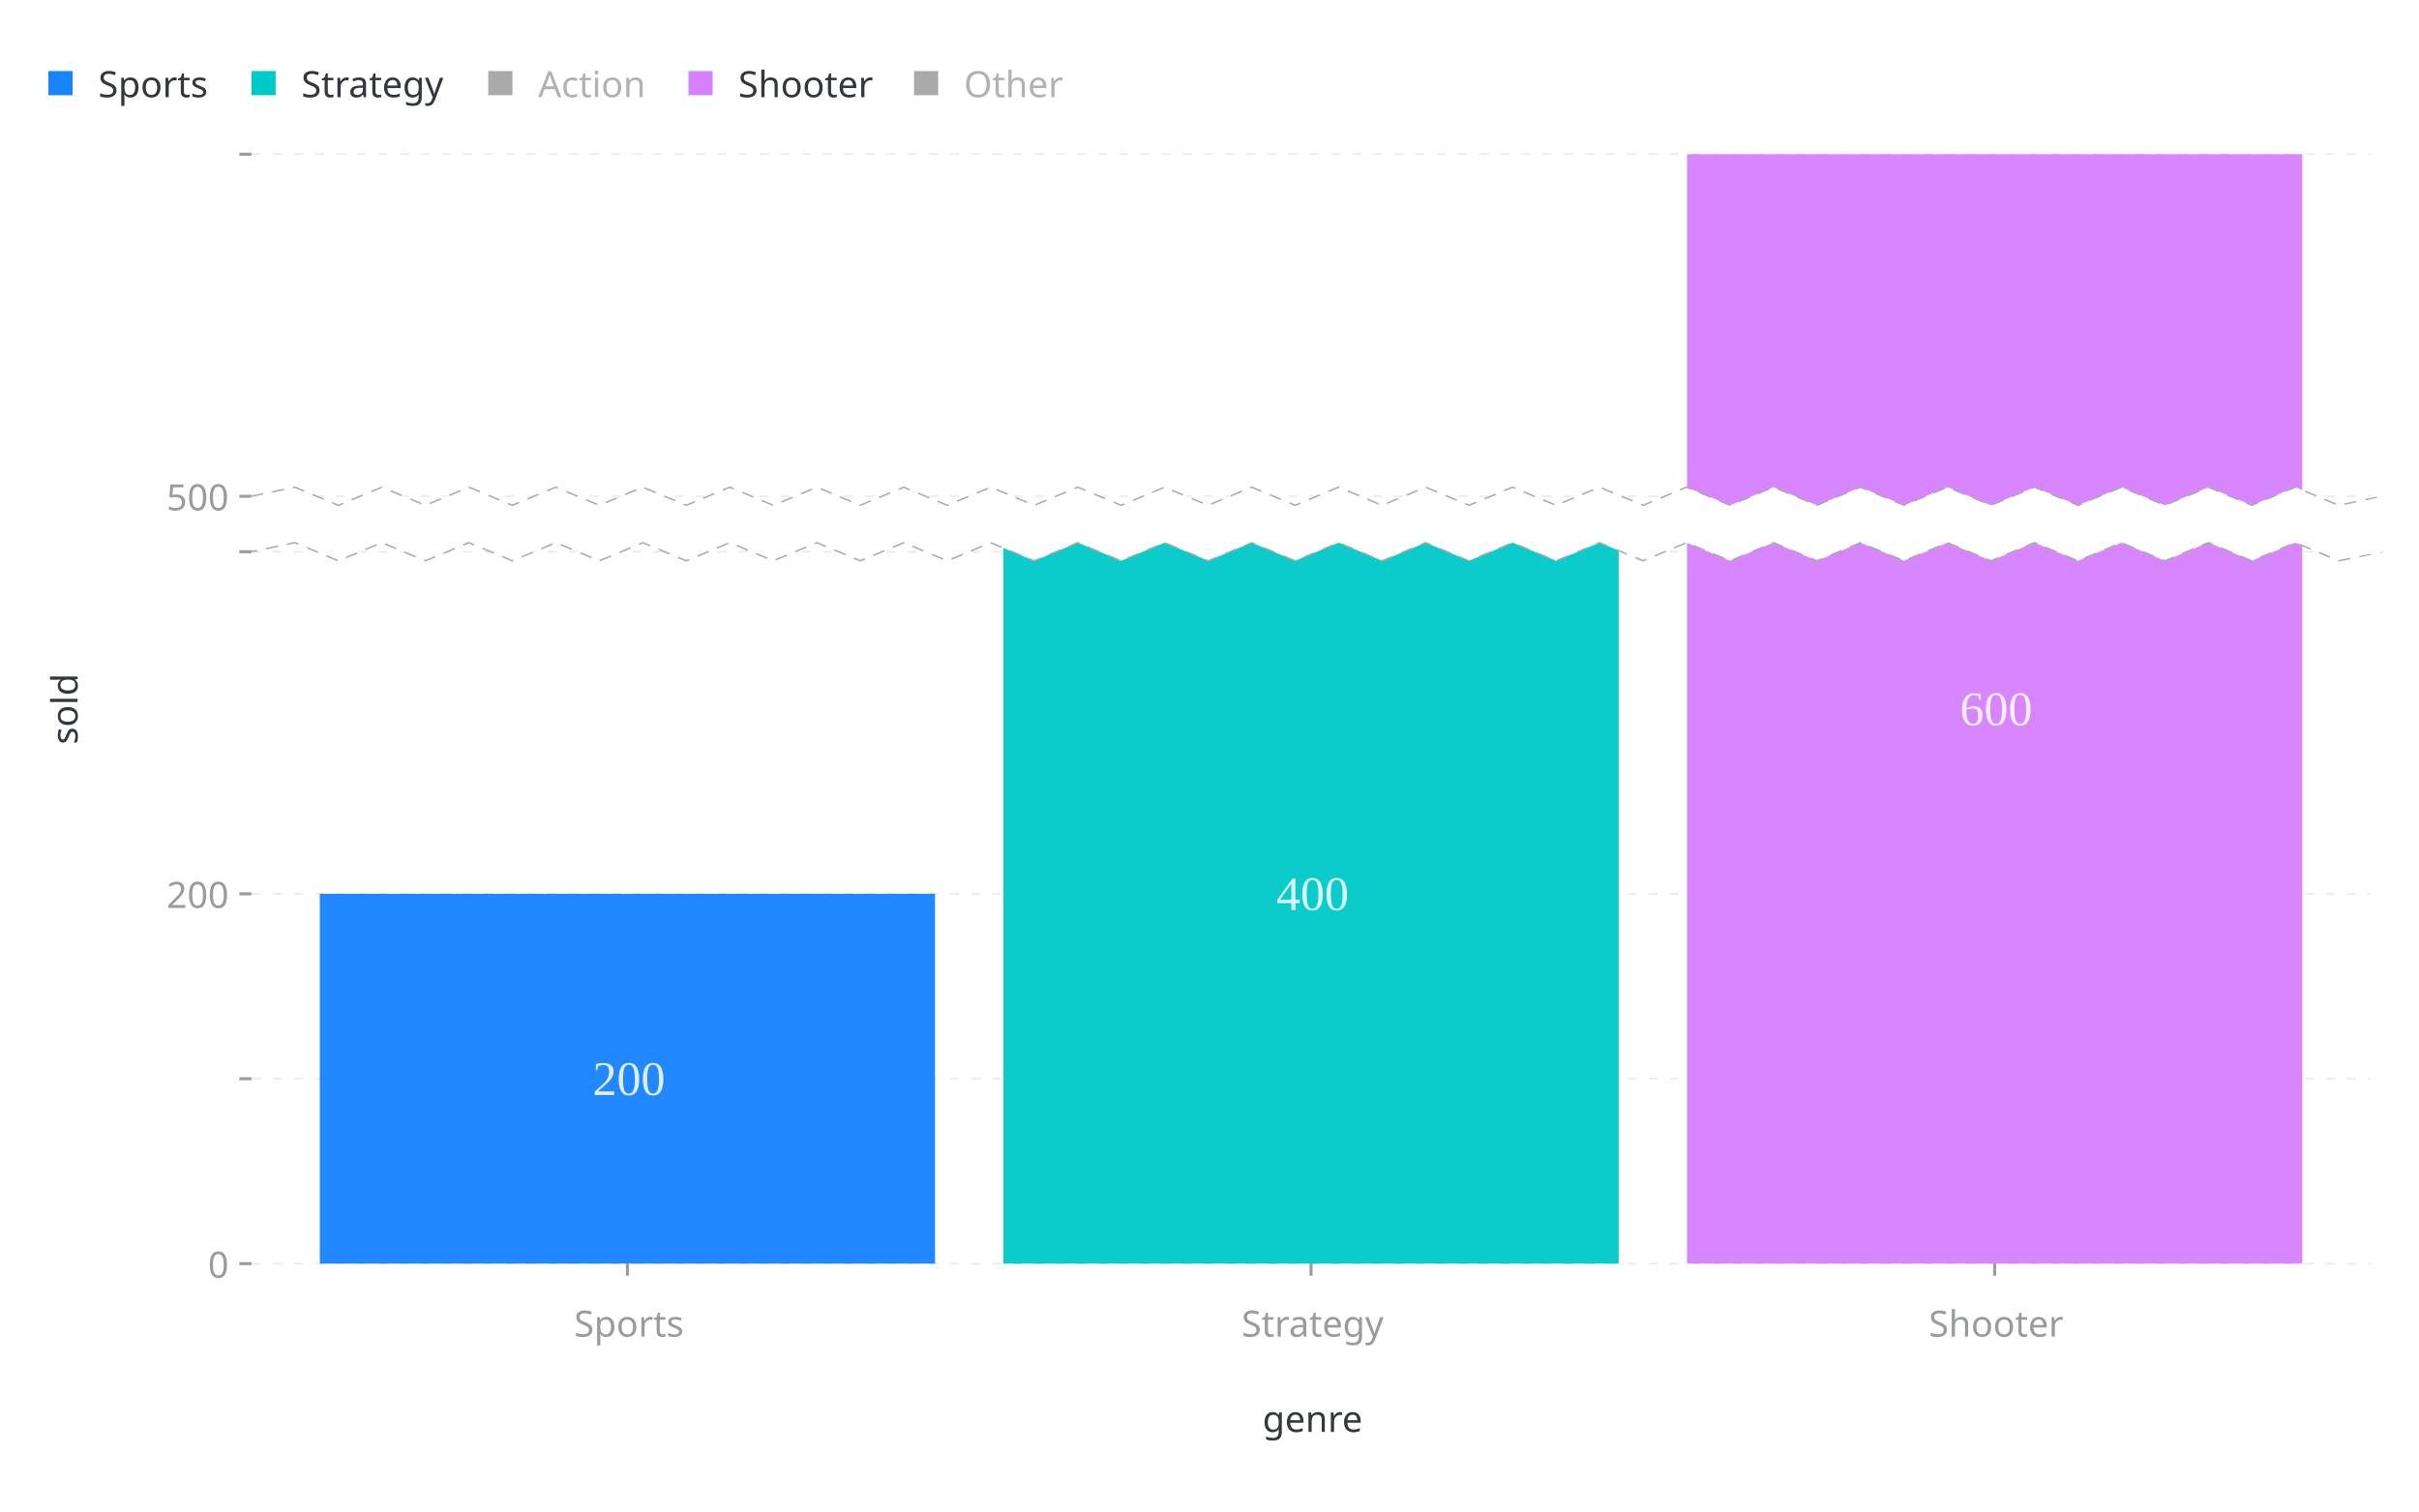
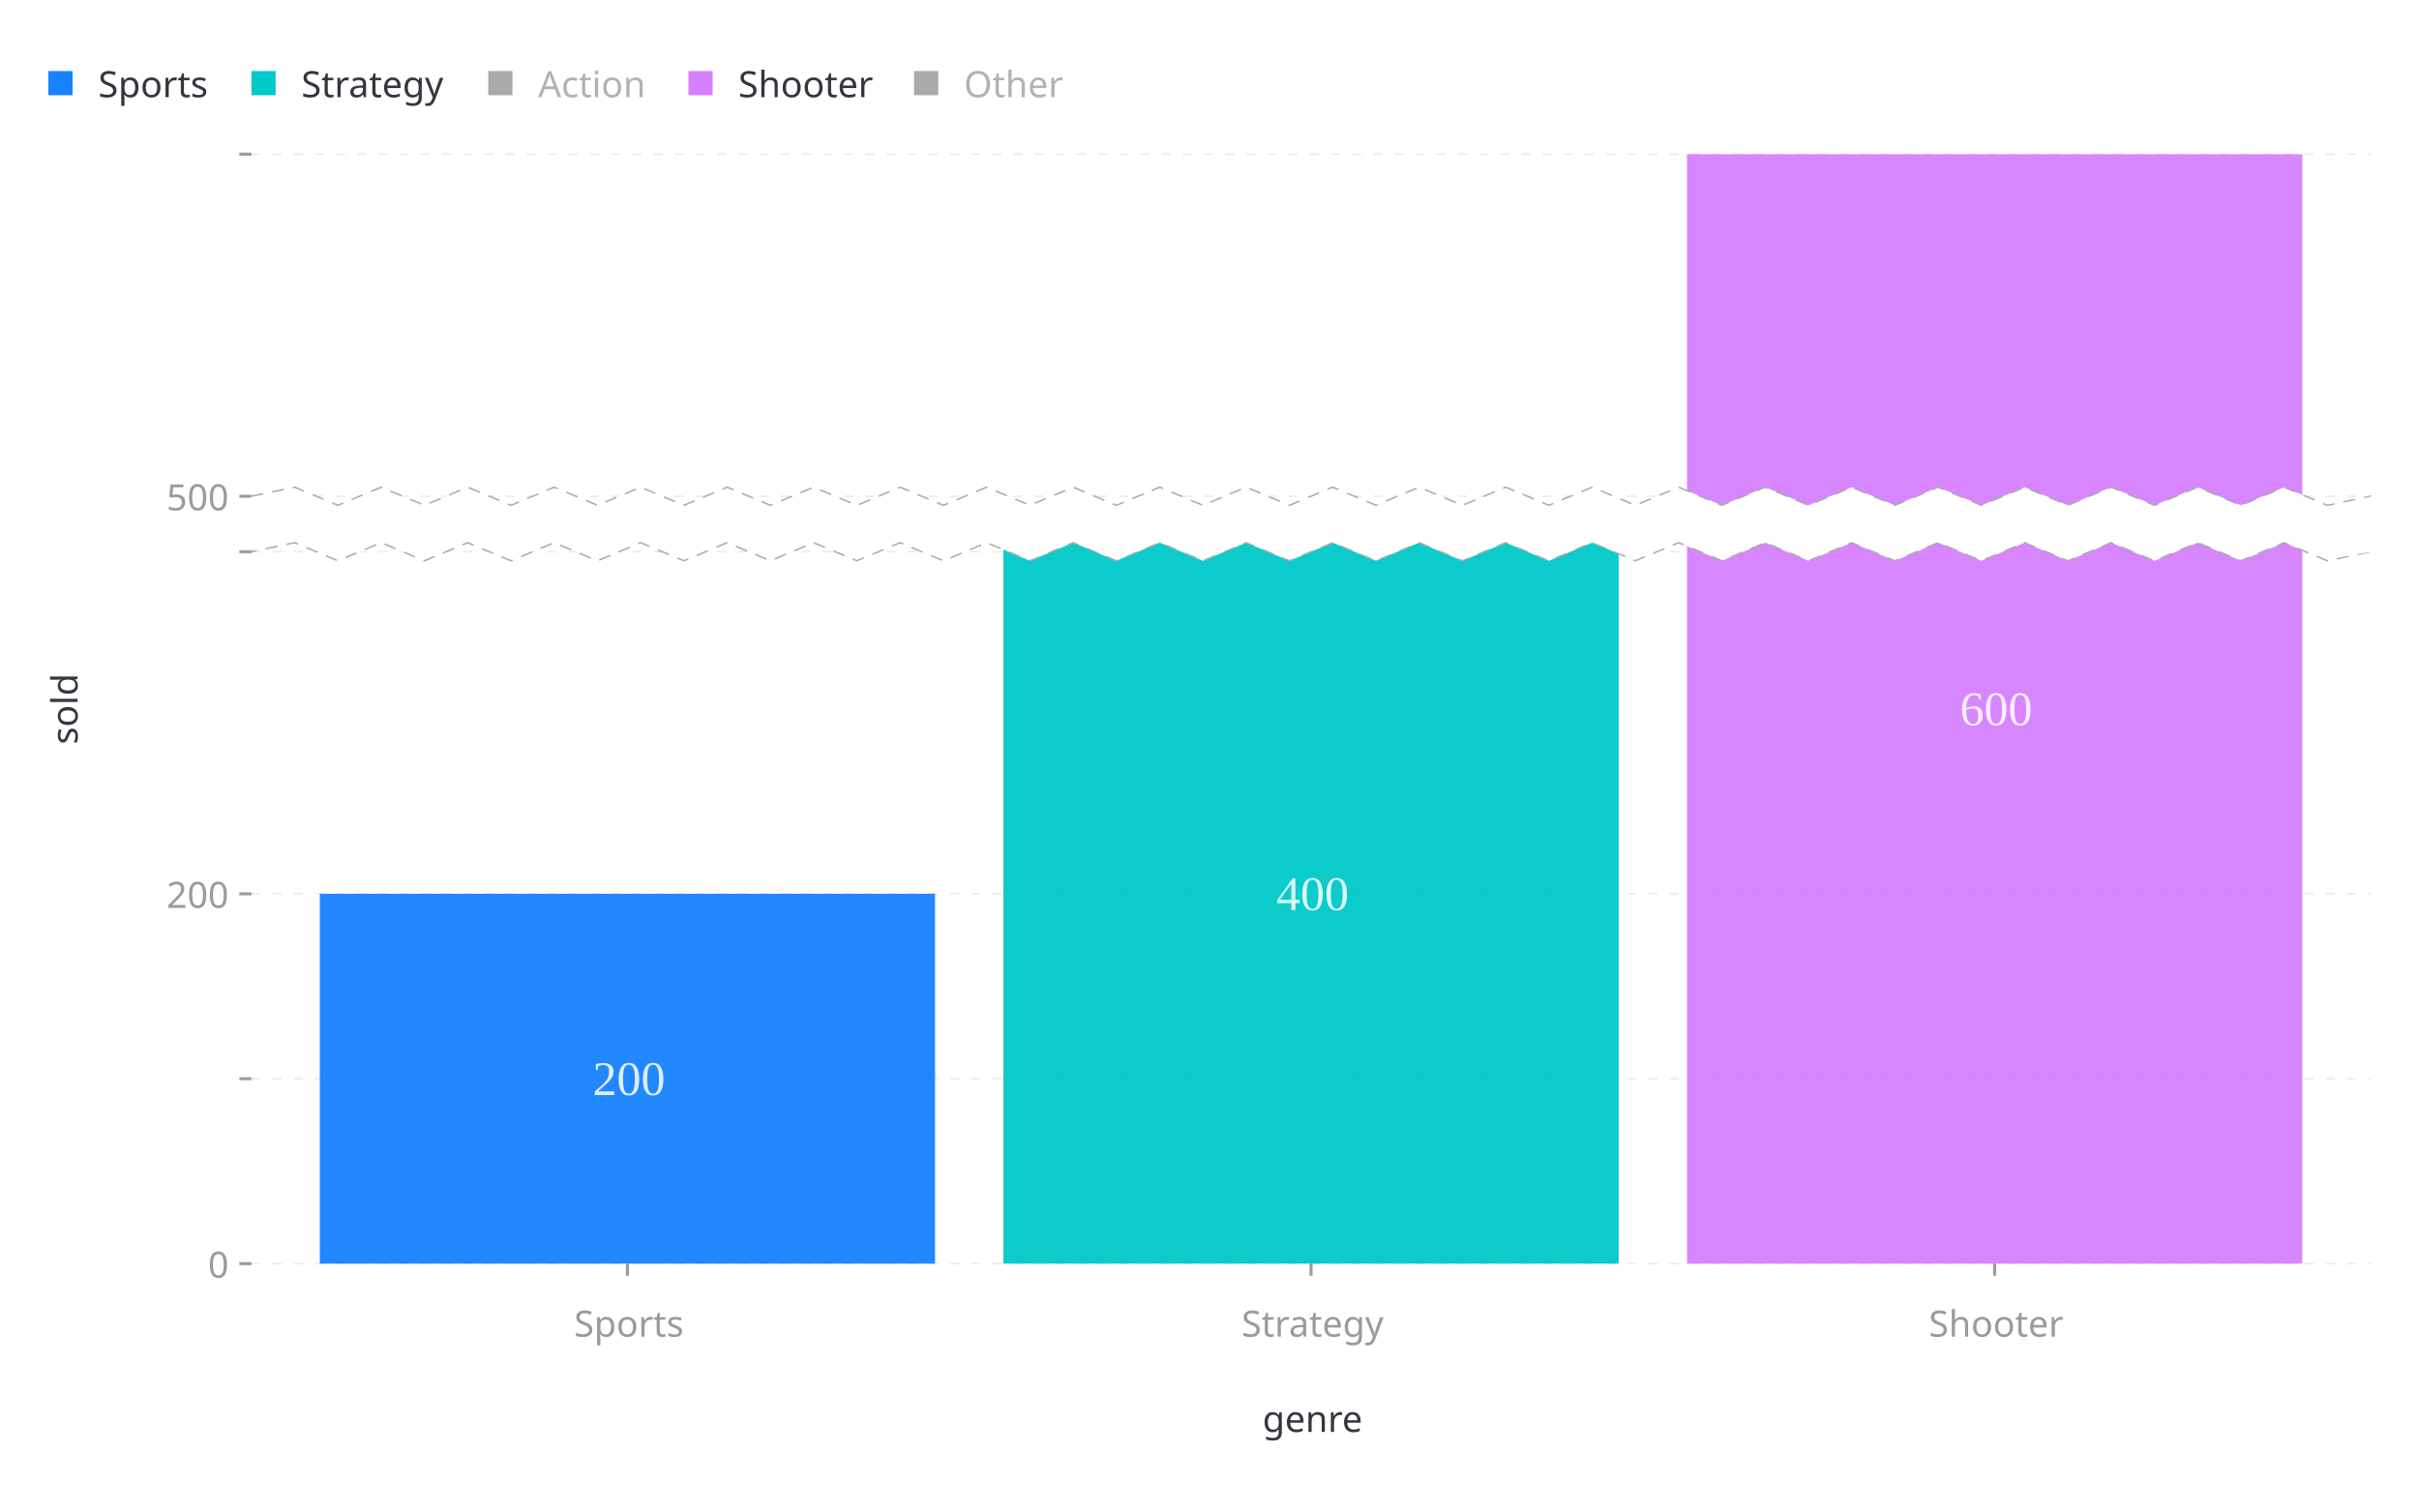
<svg xmlns="http://www.w3.org/2000/svg" width="800" height="500" color-interpolation-filters="sRGB" style="background: transparent;">
  <defs>
    <clipPath id="b" transform="matrix(1 0 0 1 -16 -16)">
      <use href="#a" transform="matrix(1 0 0 1 16 16)" />
    </clipPath>
  </defs>
  <g>
    <g fill="none">
      <g fill="none" class="view">
        <g>
          <path width="800" height="500" x="0" y="0" fill="rgba(0,0,0,0)" d="m0 0 800 0 0 500-800 0z" class="area" />
        </g>
        <g>
          <path width="768" height="468" x="16" y="16" fill="rgba(0,0,0,0)" d="m16 16 768 0 0 468-768 0z" class="area" />
        </g>
        <g>
          <path width="700.84" height="367" x="83.16" y="51" fill="rgba(0,0,0,0)" d="m83.16 51 700.84 0 0 367-700.84 0z" class="area" />
        </g>
        <g>
          <path width="700.84" height="367" x="83.16" y="51" fill="rgba(0,0,0,0)" d="m83.16 51 700.84 0 0 367-700.84 0z" class="area" />
        </g>
        <g fill="none" class="component">
          <g fill="none" transform="matrix(1 0 0 1 16 16)">
            <g fill="none" class="legend-category">
              <g fill="none" class="legend-title-group">
                <g fill="none" class="legend-title" />
              </g>
              <g fill="none" class="legend-items-group">
                <g fill="none" class="legend-items">
                  <g fill="none" class="items-navigator">
                    <g fill="none" class="navigator-content-group" clip-path="url(#b)">
                      <g fill="none" class="navigator-play-window">
                        <g fill="none" class="items-item-page">
                          <g fill="none" class="items-item">
                            <g fill="none" class="legend-category-item-background-group">
                              <g>
                                <path width="55.16" height="23" fill="rgba(0,0,0,0)" d="m0 0 55.16 0 0 23-55.16 0z" class="legend-category-item-background" visibility="visible" />
                              </g>
                            </g>
                            <g fill="none" class="legend-category-item-marker-group" transform="matrix(.5 0 0 .5 4 11.5)">
                              <g>
                                <path fill="rgba(23,131,255,1)" stroke-width="0" d="m-8-8 16 0 0 16-16 0Z" class="legend-category-item-marker" visibility="visible" />
                              </g>
                            </g>
                            <g fill="none" class="legend-category-item-label-group" transform="matrix(1 0 0 1 16 11.5)">
                              <g>
                                <text fill="rgba(29,33,41,1)" fill-opacity=".9" stroke-width="1" class="legend-category-item-label" dominant-baseline="central" dx=".5" dy="0" font-family="sans-serif" font-size="12" font-style="normal" font-variant="normal" font-weight="normal" paint-order="stroke" style="transform:translate(0px, 0px);" text-anchor="left" visibility="visible">Sports</text>
                              </g>
                            </g>
                            <g fill="none" class="legend-category-item-value-group" />
                          </g>
                          <g fill="none" class="items-item" transform="matrix(1 0 0 1 67.16 0)">
                            <g fill="none" class="legend-category-item-background-group">
                              <g>
                                <path width="66.32" height="23" fill="rgba(0,0,0,0)" d="m0 0 66.32 0 0 23-66.32 0z" class="legend-category-item-background" visibility="visible" />
                              </g>
                            </g>
                            <g fill="none" class="legend-category-item-marker-group" transform="matrix(.5 0 0 .5 4 11.5)">
                              <g>
                                <path fill="rgba(0,201,201,1)" stroke-width="0" d="m-8-8 16 0 0 16-16 0Z" class="legend-category-item-marker" visibility="visible" />
                              </g>
                            </g>
                            <g fill="none" class="legend-category-item-label-group" transform="matrix(1 0 0 1 16 11.5)">
                              <g>
                                <text fill="rgba(29,33,41,1)" fill-opacity=".9" stroke-width="1" class="legend-category-item-label" dominant-baseline="central" dx=".5" dy="0" font-family="sans-serif" font-size="12" font-style="normal" font-variant="normal" font-weight="normal" paint-order="stroke" style="transform:translate(0px, 0px);" text-anchor="left" visibility="visible">Strategy</text>
                              </g>
                            </g>
                            <g fill="none" class="legend-category-item-value-group" />
                          </g>
                          <g fill="none" class="items-item" transform="matrix(1 0 0 1 145.48 0)">
                            <g fill="none" class="legend-category-item-background-group">
                              <g>
                                <path width="54.2" height="23" fill="rgba(0,0,0,0)" d="m0 0 54.2 0 0 23-54.2 0z" class="legend-category-item-background" visibility="visible" />
                              </g>
                            </g>
                            <g fill="none" class="legend-category-item-marker-group" transform="matrix(.5 0 0 .5 4 11.5)">
                              <g>
                                <path fill="rgba(170,170,170,1)" stroke="rgba(170,170,170,1)" stroke-width="0" d="m-8-8 16 0 0 16-16 0Z" class="legend-category-item-marker" visibility="visible" />
                              </g>
                            </g>
                            <g fill="none" class="legend-category-item-label-group" transform="matrix(1 0 0 1 16 11.5)">
                              <g>
                                <text fill="rgba(170,170,170,1)" fill-opacity=".9" stroke-width="1" class="legend-category-item-label" dominant-baseline="central" dx=".5" dy="0" font-family="sans-serif" font-size="12" font-style="normal" font-variant="normal" font-weight="normal" paint-order="stroke" style="transform:translate(0px, 0px);" text-anchor="left" visibility="visible">Action</text>
                              </g>
                            </g>
                            <g fill="none" class="legend-category-item-value-group" />
                          </g>
                          <g fill="none" class="items-item" transform="matrix(1 0 0 1 211.68 0)">
                            <g fill="none" class="legend-category-item-background-group">
                              <g>
                                <path width="62.6" height="23" fill="rgba(0,0,0,0)" d="m0 0 62.6 0 0 23-62.6 0z" class="legend-category-item-background" visibility="visible" />
                              </g>
                            </g>
                            <g fill="none" class="legend-category-item-marker-group" transform="matrix(.5 0 0 .5 4 11.5)">
                              <g>
                                <path fill="rgba(213,128,255,1)" stroke-width="0" d="m-8-8 16 0 0 16-16 0Z" class="legend-category-item-marker" visibility="visible" />
                              </g>
                            </g>
                            <g fill="none" class="legend-category-item-label-group" transform="matrix(1 0 0 1 16 11.5)">
                              <g>
                                <text fill="rgba(29,33,41,1)" fill-opacity=".9" stroke-width="1" class="legend-category-item-label" dominant-baseline="central" dx=".5" dy="0" font-family="sans-serif" font-size="12" font-style="normal" font-variant="normal" font-weight="normal" paint-order="stroke" style="transform:translate(0px, 0px);" text-anchor="left" visibility="visible">Shooter</text>
                              </g>
                            </g>
                            <g fill="none" class="legend-category-item-value-group" />
                          </g>
                          <g fill="none" class="items-item" transform="matrix(1 0 0 1 286.28 0)">
                            <g fill="none" class="legend-category-item-background-group">
                              <g>
                                <path width="49.76" height="23" fill="rgba(0,0,0,0)" d="m0 0 49.76 0 0 23-49.76 0z" class="legend-category-item-background" visibility="visible" />
                              </g>
                            </g>
                            <g fill="none" class="legend-category-item-marker-group" transform="matrix(.5 0 0 .5 4 11.5)">
                              <g>
                                <path fill="rgba(170,170,170,1)" stroke="rgba(170,170,170,1)" stroke-width="0" d="m-8-8 16 0 0 16-16 0Z" class="legend-category-item-marker" visibility="visible" />
                              </g>
                            </g>
                            <g fill="none" class="legend-category-item-label-group" transform="matrix(1 0 0 1 16 11.5)">
                              <g>
                                <text fill="rgba(170,170,170,1)" fill-opacity=".9" stroke-width="1" class="legend-category-item-label" dominant-baseline="central" dx=".5" dy="0" font-family="sans-serif" font-size="12" font-style="normal" font-variant="normal" font-weight="normal" paint-order="stroke" style="transform:translate(0px, 0px);" text-anchor="left" visibility="visible">Other</text>
                              </g>
                            </g>
                            <g fill="none" class="legend-category-item-value-group" />
                          </g>
                        </g>
                      </g>
                    </g>
                    <g fill="none" class="navigator-controller" />
                    <g>
                      <path id="a" width="336.04" height="23" fill="none" d="m0 0 336.04 0 0 23-336.04 0z" class="navigator-clip-path" />
                    </g>
                  </g>
                </g>
              </g>
            </g>
          </g>
        </g>
        <g fill="none" class="component">
          <g fill="none" class="axis">
            <g fill="none" class="axis-grid-group" />
            <g fill="none" class="axis-main-group">
              <g fill="none" class="axis-line-group">
                <g>
                  <line x1="83.16" x2="784" y1="418" y2="418" fill="none" stroke="rgba(29,33,41,1)" stroke-opacity=".45" stroke-width=".5" class="axis-line axis-line" opacity="0" />
                </g>
              </g>
              <g fill="none" class="axis-tick-group">
                <g fill="none" class="axis-tick" transform="matrix(1 0 0 1 207.5026 418)">
                  <g>
                    <line x1="0" x2="0" y1="0" y2="4" fill="none" stroke="rgba(29,33,41,1)" stroke-width="1" class="axis-tick-item" opacity=".45" />
                  </g>
                </g>
                <g fill="none" class="axis-tick" transform="matrix(1 0 0 1 433.58 418)">
                  <g>
                    <line x1="0" x2="0" y1="0" y2="4" fill="none" stroke="rgba(29,33,41,1)" stroke-width="1" class="axis-tick-item" opacity=".45" />
                  </g>
                </g>
                <g fill="none" class="axis-tick" transform="matrix(1 0 0 1 659.6574 418)">
                  <g>
                    <line x1="0" x2="0" y1="0" y2="4" fill="none" stroke="rgba(29,33,41,1)" stroke-width="1" class="axis-tick-item" opacity=".45" />
                  </g>
                </g>
              </g>
              <g fill="none" class="axis-label-group">
                <g fill="none" class="axis-label" transform="matrix(1 0 0 1 207.5026 426)">
                  <g>
                    <text fill="rgba(29,33,41,1)" stroke-width="1" class="axis-label-item" dominant-baseline="central" dx=".5" dy="11.5" font-family="sans-serif" font-size="12" font-style="normal" font-variant="normal" font-weight="normal" opacity=".45" paint-order="stroke" style="transform:translate(0px, 0px);" text-anchor="middle" visibility="visible">Sports</text>
                  </g>
                </g>
                <g fill="none" class="axis-label" transform="matrix(1 0 0 1 433.58 426)">
                  <g>
                    <text fill="rgba(29,33,41,1)" stroke-width="1" class="axis-label-item" dominant-baseline="central" dx=".5" dy="11.5" font-family="sans-serif" font-size="12" font-style="normal" font-variant="normal" font-weight="normal" opacity=".45" paint-order="stroke" style="transform:translate(0px, 0px);" text-anchor="middle" visibility="visible">Strategy</text>
                  </g>
                </g>
                <g fill="none" class="axis-label" transform="matrix(1 0 0 1 659.6574 426)">
                  <g>
                    <text fill="rgba(29,33,41,1)" stroke-width="1" class="axis-label-item" dominant-baseline="central" dx=".5" dy="11.5" font-family="sans-serif" font-size="12" font-style="normal" font-variant="normal" font-weight="normal" opacity=".45" paint-order="stroke" style="transform:translate(0px, 0px);" text-anchor="middle" visibility="visible">Shooter</text>
                  </g>
                </g>
              </g>
            </g>
            <g fill="none" class="axis-title-group" transform="matrix(1 0 0 1 433.58 472.5)">
              <g transform="matrix(1 0 0 1 0 8)">
                <text fill="rgba(29,33,41,1)" stroke-width="1" class="axis-title" dominant-baseline="central" dx=".5" dy="-11.5" font-family="sans-serif" font-size="12" font-style="normal" font-variant="normal" font-weight="normal" opacity=".9" paint-order="stroke" style="transform:translate(0px, 0px);" text-anchor="middle">genre</text>
              </g>
            </g>
          </g>
        </g>
        <g fill="none" class="component">
          <g fill="none" class="axis">
            <g fill="none" class="axis-grid-group">
              <g fill="none" class="axis-grid">
                <g fill="none" class="grid-line-group">
                  <g>
                    <path fill="none" stroke="rgba(29,33,41,1)" stroke-dasharray="3,4" stroke-opacity=".1" stroke-width=".5" d="m83.16 418 700.84 0" class="grid-line" />
                  </g>
                  <g>
                    <path fill="none" stroke="rgba(29,33,41,1)" stroke-dasharray="3,4" stroke-opacity=".1" stroke-width=".5" d="m83.16 356.833 700.84 0" class="grid-line" />
                  </g>
                  <g>
                    <path fill="none" stroke="rgba(29,33,41,1)" stroke-dasharray="3,4" stroke-opacity=".1" stroke-width=".5" d="m83.16 295.667 700.84 0" class="grid-line" />
                  </g>
                  <g>
                    <path fill="none" stroke="rgba(29,33,41,1)" stroke-dasharray="3,4" stroke-opacity=".1" stroke-width=".5" d="m83.16 182.508 700.84 0" class="grid-line" />
                  </g>
                  <g>
                    <path fill="none" stroke="rgba(29,33,41,1)" stroke-dasharray="3,4" stroke-opacity=".1" stroke-width=".5" d="m83.16 164.158 700.84 0" class="grid-line" />
                  </g>
                  <g>
                    <path fill="none" stroke="rgba(29,33,41,1)" stroke-dasharray="3,4" stroke-opacity=".1" stroke-width=".5" d="m83.16 51 700.84 0" class="grid-line" />
                  </g>
                </g>
                <g fill="none" class="grid-region-group" />
              </g>
            </g>
            <g fill="none" class="axis-main-group">
              <g fill="none" class="axis-line-group">
                <g>
                  <line x1="83.16" x2="83.16" y1="418" y2="51" fill="none" stroke="rgba(29,33,41,1)" stroke-opacity=".45" stroke-width=".5" class="axis-line axis-line" opacity="0" />
                </g>
              </g>
              <g fill="none" class="axis-tick-group">
                <g fill="none" class="axis-tick" transform="matrix(1 0 0 1 83.16 418)">
                  <g>
                    <line x1="0" x2="-4" y1="0" y2="0" fill="none" stroke="rgba(29,33,41,1)" stroke-width="1" class="axis-tick-item" opacity=".45" />
                  </g>
                </g>
                <g fill="none" class="axis-tick" transform="matrix(1 0 0 1 83.16 356.8333)">
                  <g>
                    <line x1="0" x2="-4" y1="0" y2="0" fill="none" stroke="rgba(29,33,41,1)" stroke-width="1" class="axis-tick-item" opacity=".45" />
                  </g>
                </g>
                <g fill="none" class="axis-tick" transform="matrix(1 0 0 1 83.16 295.6667)">
                  <g>
                    <line x1="0" x2="-4" y1="0" y2="0" fill="none" stroke="rgba(29,33,41,1)" stroke-width="1" class="axis-tick-item" opacity=".45" />
                  </g>
                </g>
                <g fill="none" class="axis-tick" transform="matrix(1 0 0 1 83.16 182.5083)">
                  <g>
                    <line x1="0" x2="-4" y1="0" y2="0" fill="none" stroke="rgba(29,33,41,1)" stroke-width="1" class="axis-tick-item" opacity=".45" />
                  </g>
                </g>
                <g fill="none" class="axis-tick" transform="matrix(1 0 0 1 83.16 164.1583)">
                  <g>
                    <line x1="0" x2="-4" y1="0" y2="0" fill="none" stroke="rgba(29,33,41,1)" stroke-width="1" class="axis-tick-item" opacity=".45" />
                  </g>
                </g>
                <g fill="none" class="axis-tick" transform="matrix(1 0 0 1 83.16 51)">
                  <g>
                    <line x1="0" x2="-4" y1="0" y2="0" fill="none" stroke="rgba(29,33,41,1)" stroke-width="1" class="axis-tick-item" opacity=".45" />
                  </g>
                </g>
              </g>
              <g fill="none" class="axis-label-group">
                <g fill="none" class="axis-label" transform="matrix(1 0 0 1 75.16 418)">
                  <g>
                    <text fill="rgba(29,33,41,1)" stroke-width="1" class="axis-label-item" dominant-baseline="central" dx=".5" dy="0" font-family="sans-serif" font-size="12" font-style="normal" font-variant="normal" font-weight="normal" opacity=".45" paint-order="stroke" style="transform:translate(0px, 0px);" text-anchor="end" visibility="visible">0</text>
                  </g>
                </g>
                <g fill="none" class="axis-label" transform="matrix(1 0 0 1 75.16 356.8333)">
                  <g>
                    <text fill="rgba(29,33,41,1)" stroke-width="1" class="axis-label-item" dominant-baseline="central" dx=".5" dy="0" font-family="sans-serif" font-size="12" font-style="normal" font-variant="normal" font-weight="normal" opacity=".45" paint-order="stroke" style="transform:translate(0px, 0px);" text-anchor="end" visibility="hidden">100</text>
                  </g>
                </g>
                <g fill="none" class="axis-label" transform="matrix(1 0 0 1 75.16 295.6667)">
                  <g>
                    <text fill="rgba(29,33,41,1)" stroke-width="1" class="axis-label-item" dominant-baseline="central" dx=".5" dy="0" font-family="sans-serif" font-size="12" font-style="normal" font-variant="normal" font-weight="normal" opacity=".45" paint-order="stroke" style="transform:translate(0px, 0px);" text-anchor="end" visibility="visible">200</text>
                  </g>
                </g>
                <g fill="none" class="axis-label" transform="matrix(1 0 0 1 75.16 182.5083)">
                  <g>
                    <text fill="rgba(29,33,41,1)" stroke-width="1" class="axis-label-item" dominant-baseline="central" dx=".5" dy="0" font-family="sans-serif" font-size="12" font-style="normal" font-variant="normal" font-weight="normal" opacity=".45" paint-order="stroke" style="transform:translate(0px, 0px);" text-anchor="end" visibility="hidden">300</text>
                  </g>
                </g>
                <g fill="none" class="axis-label" transform="matrix(1 0 0 1 75.16 164.1583)">
                  <g>
                    <text fill="rgba(29,33,41,1)" stroke-width="1" class="axis-label-item" dominant-baseline="central" dx=".5" dy="0" font-family="sans-serif" font-size="12" font-style="normal" font-variant="normal" font-weight="normal" opacity=".45" paint-order="stroke" style="transform:translate(0px, 0px);" text-anchor="end" visibility="visible">500</text>
                  </g>
                </g>
                <g fill="none" class="axis-label" transform="matrix(1 0 0 1 75.16 51)">
                  <g>
                    <text fill="rgba(29,33,41,1)" stroke-width="1" class="axis-label-item" dominant-baseline="central" dx=".5" dy="0" font-family="sans-serif" font-size="12" font-style="normal" font-variant="normal" font-weight="normal" opacity=".45" paint-order="stroke" style="transform:translate(0px, 0px);" text-anchor="end" visibility="hidden">600</text>
                  </g>
                </g>
              </g>
            </g>
            <g fill="none" class="axis-title-group" transform="matrix(1 0 0 1 28.5 234.5)">
              <g transform="matrix(0 -1 1 0 -7.5 .5)">
                <text fill="rgba(29,33,41,1)" stroke-width="1" class="axis-title" dominant-baseline="central" dx=".5" dy="0" font-family="sans-serif" font-size="12" font-style="normal" font-variant="normal" font-weight="normal" opacity=".9" paint-order="stroke" style="transform:translate(0px, 0px);" text-anchor="middle">sold</text>
              </g>
            </g>
          </g>
        </g>
        <g transform="matrix(1 0 0 1 83.16 51)">
          <path width="700.84" height="367" fill="rgba(0,0,0,0)" d="m0 0 700.84 0 0 367-700.84 0z" class="plot" />
          <g fill="none" class="main-layer">
            <g>
              <path width="203.47" height="122.333" x="22.608" y="244.667" fill="rgba(23,131,255,1)" fill-opacity=".95" stroke="rgba(23,131,255,1)" stroke-width="0" d="m22.608 244.667 203.47 0 0 122.333-203.47 0z" class="element" />
            </g>
            <g>
              <path width="203.47" height="244.667" x="248.685" y="122.333" fill="rgba(0,201,201,1)" fill-opacity=".95" stroke="rgba(0,201,201,1)" stroke-width="0" d="m248.685 122.333 203.47 0 0 244.667-203.47 0z" class="element" />
            </g>
            <g>
              <path width="203.47" height="367" x="474.763" y="0" fill="rgba(213,128,255,1)" fill-opacity=".95" stroke="rgba(213,128,255,1)" stroke-width="0" d="m474.763 0 203.47 0 0 367-203.47 0z" class="element" />
            </g>
          </g>
          <g fill="none" class="label-layer">
            <g fill="none" class="label" transform="matrix(1 0 0 1 124.3426 305.8333)">
              <g>
                <path width="31.4" height="31" x="-15.2" y="-15.5" fill="none" d="m-15.2-15.5 31.4 0 0 31-31.4 0z" />
              </g>
              <g>
                <text fill="rgba(255,255,255,1)" fill-opacity=".85" dominant-baseline="central" dx=".5" dy="0" font-size="16" font-weight="normal" paint-order="stroke" style="transform:translate(0px, 0px);" text-anchor="middle">200</text>
              </g>
              <g>
                <path fill="none" d="m0 0 0 0" />
              </g>
            </g>
            <g fill="none" class="label" transform="matrix(1 0 0 1 350.42 244.6667)">
              <g>
                <path width="32.04" height="31" x="-15.52" y="-15.5" fill="none" d="m-15.52-15.5 32.04 0 0 31-32.04 0z" />
              </g>
              <g>
                <text fill="rgba(255,255,255,1)" fill-opacity=".85" dominant-baseline="central" dx=".5" dy="0" font-size="16" font-weight="normal" paint-order="stroke" style="transform:translate(0px, 0px);" text-anchor="middle">400</text>
              </g>
              <g>
                <path fill="none" d="m0 0 0 0" />
              </g>
            </g>
            <g fill="none" class="label" transform="matrix(1 0 0 1 576.4974 183.5)">
              <g>
                <path width="31.88" height="31" x="-15.44" y="-15.5" fill="none" d="m-15.44-15.5 31.88 0 0 31-31.88 0z" />
              </g>
              <g>
                <text fill="rgba(255,255,255,1)" fill-opacity=".85" dominant-baseline="central" dx=".5" dy="0" font-size="16" font-weight="normal" paint-order="stroke" style="transform:translate(0px, 0px);" text-anchor="middle">600</text>
              </g>
              <g>
                <path fill="none" d="m0 0 0 0" />
              </g>
            </g>
          </g>
          <g fill="none" class="axis-breaks">
            <g>
-               <path fill="rgba(255,255,255,1)" stroke="rgba(170,170,170,1)" stroke-dasharray="4,3" stroke-width=".5" d="m0 113.158 14.382-3 14.382 6 14.382-6 14.382 6 14.382-6 14.382 6 14.382-6 14.382 6 14.382-6 14.382 6 14.382-6 14.382 6 14.382-6 14.382 6 14.382-6 14.382 6 14.382-6 14.382 6 14.382-6 14.382 6 14.382-6 14.382 6 14.382-6 14.382 6 14.382-6 14.382 6 14.382-6 14.382 6 14.382-6 14.382 6 14.382-6 14.382 6 14.382-6 14.382 6 14.382-6 14.382 6 14.382-6 14.382 6 14.382-6 14.382 6 14.382-6 14.382 6 14.382-6 14.382 6 14.382-6 14.382 6 14.382-6 14.382 6 14.382-3 0 18.35 0 0-14.382 3-14.382-6-14.382 6-14.382-6-14.382 6-14.382-6-14.382 6-14.382-6-14.382 6-14.382-6-14.382 6-14.382-6-14.382 6-14.382-6-14.382 6-14.382-6-14.382 6-14.382-6-14.382 6-14.382-6-14.382 6-14.382-6-14.382 6-14.382-6-14.382 6-14.382-6-14.382 6-14.382-6-14.382 6-14.382-6-14.382 6-14.382-6-14.382 6-14.382-6-14.382 6-14.382-6-14.382 6-14.382-6-14.382 6-14.382-6-14.382 6-14.382-6-14.382 6-14.382-6-14.382 6-14.382-6-14.382 6-14.382-6-14.382 3Z" />
-             </g>
-             <g>
-               <path fill="rgba(255,255,255,1)" stroke="rgba(170,170,170,1)" stroke-dasharray="4,3" stroke-width="0" d="m-.5 113.658 14.882-3 14.382 6 14.382-6 14.382 6 14.382-6 14.382 6 14.382-6 14.382 6 14.382-6 14.382 6 14.382-6 14.382 6 14.382-6 14.382 6 14.382-6 14.382 6 14.382-6 14.382 6 14.382-6 14.382 6 14.382-6 14.382 6 14.382-6 14.382 6 14.382-6 14.382 6 14.382-6 14.382 6 14.382-6 14.382 6 14.382-6 14.382 6 14.382-6 14.382 6 14.382-6 14.382 6 14.382-6 14.382 6 14.382-6 14.382 6 14.382-6 14.382 6 14.382-6 14.382 6 14.382-6 14.382 6 14.382-6 14.382 6 14.882-3.5 0 17.85 0 .5-14.882 2.5-14.382-6-14.382 6-14.382-6-14.382 6-14.382-6-14.382 6-14.382-6-14.382 6-14.382-6-14.382 6-14.382-6-14.382 6-14.382-6-14.382 6-14.382-6-14.382 6-14.382-6-14.382 6-14.382-6-14.382 6-14.382-6-14.382 6-14.382-6-14.382 6-14.382-6-14.382 6-14.382-6-14.382 6-14.382-6-14.382 6-14.382-6-14.382 6-14.382-6-14.382 6-14.382-6-14.382 6-14.382-6-14.382 6-14.382-6-14.382 6-14.382-6-14.382 6-14.382-6-14.382 6-14.382-6-14.382 6-14.382-6-14.882 3Z" />
-             </g>
-           </g>
-           <g fill="none" class="axis-breaks" />
+               <path fill="rgba(255,255,255,1)" stroke="rgba(170,170,170,1)" stroke-dasharray="4,3" stroke-width=".5" d="m0 113.158 14.303-3 14.303 6 14.303-6 14.303 6 14.303-6 14.303 6 14.303-6 14.303 6 14.303-6 14.303 6 14.303-6 14.303 6 14.303-6 14.303 6 14.303-6 14.303 6 14.303-6 14.303 6 14.303-6 14.303 6 14.303-6 14.303 6 14.303-6 14.303 6 14.303-6 14.303 6 14.303-6 14.303 6 14.303-6 14.303 6 14.303-6 14.303 6 14.303-6 14.303 6 14.303-6 14.303 6 14.303-6 14.303 6 14.303-6 14.303 6 14.303-6 14.303 6 14.303-6 14.303 6 14.303-6 14.303 6 14.303-6 14.303 6 14.303-3 0 18.35 0 0-14.303 3-14.303-6-14.303 6-14.303-6-14.303 6-14.303-6-14.303 6-14.303-6-14.303 6-14.303-6-14.303 6-14.303-6-14.303 6-14.303-6-14.303 6-14.303-6-14.303 6-14.303-6-14.303 6-14.303-6-14.303 6-14.303-6-14.303 6-14.303-6-14.303 6-14.303-6-14.303 6-14.303-6-14.303 6-14.303-6-14.303 6-14.303-6-14.303 6-14.303-6-14.303 6-14.303-6-14.303 6-14.303-6-14.303 6-14.303-6-14.303 6-14.303-6-14.303 6-14.303-6-14.303 6-14.303-6-14.303 6-14.303-6-14.303 3Z" />
+             </g>
+             <g>
+               <path fill="rgba(255,255,255,1)" stroke="rgba(170,170,170,1)" stroke-dasharray="4,3" stroke-width="0" d="m-.5 113.658 14.803-3 14.303 6 14.303-6 14.303 6 14.303-6 14.303 6 14.303-6 14.303 6 14.303-6 14.303 6 14.303-6 14.303 6 14.303-6 14.303 6 14.303-6 14.303 6 14.303-6 14.303 6 14.303-6 14.303 6 14.303-6 14.303 6 14.303-6 14.303 6 14.303-6 14.303 6 14.303-6 14.303 6 14.303-6 14.303 6 14.303-6 14.303 6 14.303-6 14.303 6 14.303-6 14.303 6 14.303-6 14.303 6 14.303-6 14.303 6 14.303-6 14.303 6 14.303-6 14.303 6 14.303-6 14.303 6 14.303-6 14.303 6 14.803-3.5 0 17.85 0 .5-14.803 2.5-14.303-6-14.303 6-14.303-6-14.303 6-14.303-6-14.303 6-14.303-6-14.303 6-14.303-6-14.303 6-14.303-6-14.303 6-14.303-6-14.303 6-14.303-6-14.303 6-14.303-6-14.303 6-14.303-6-14.303 6-14.303-6-14.303 6-14.303-6-14.303 6-14.303-6-14.303 6-14.303-6-14.303 6-14.303-6-14.303 6-14.303-6-14.303 6-14.303-6-14.303 6-14.303-6-14.303 6-14.303-6-14.303 6-14.303-6-14.303 6-14.303-6-14.303 6-14.303-6-14.303 6-14.303-6-14.303 6-14.303-6-14.803 3Z" />
+             </g>
+           </g>
        </g>
      </g>
    </g>
  </g>
</svg>
